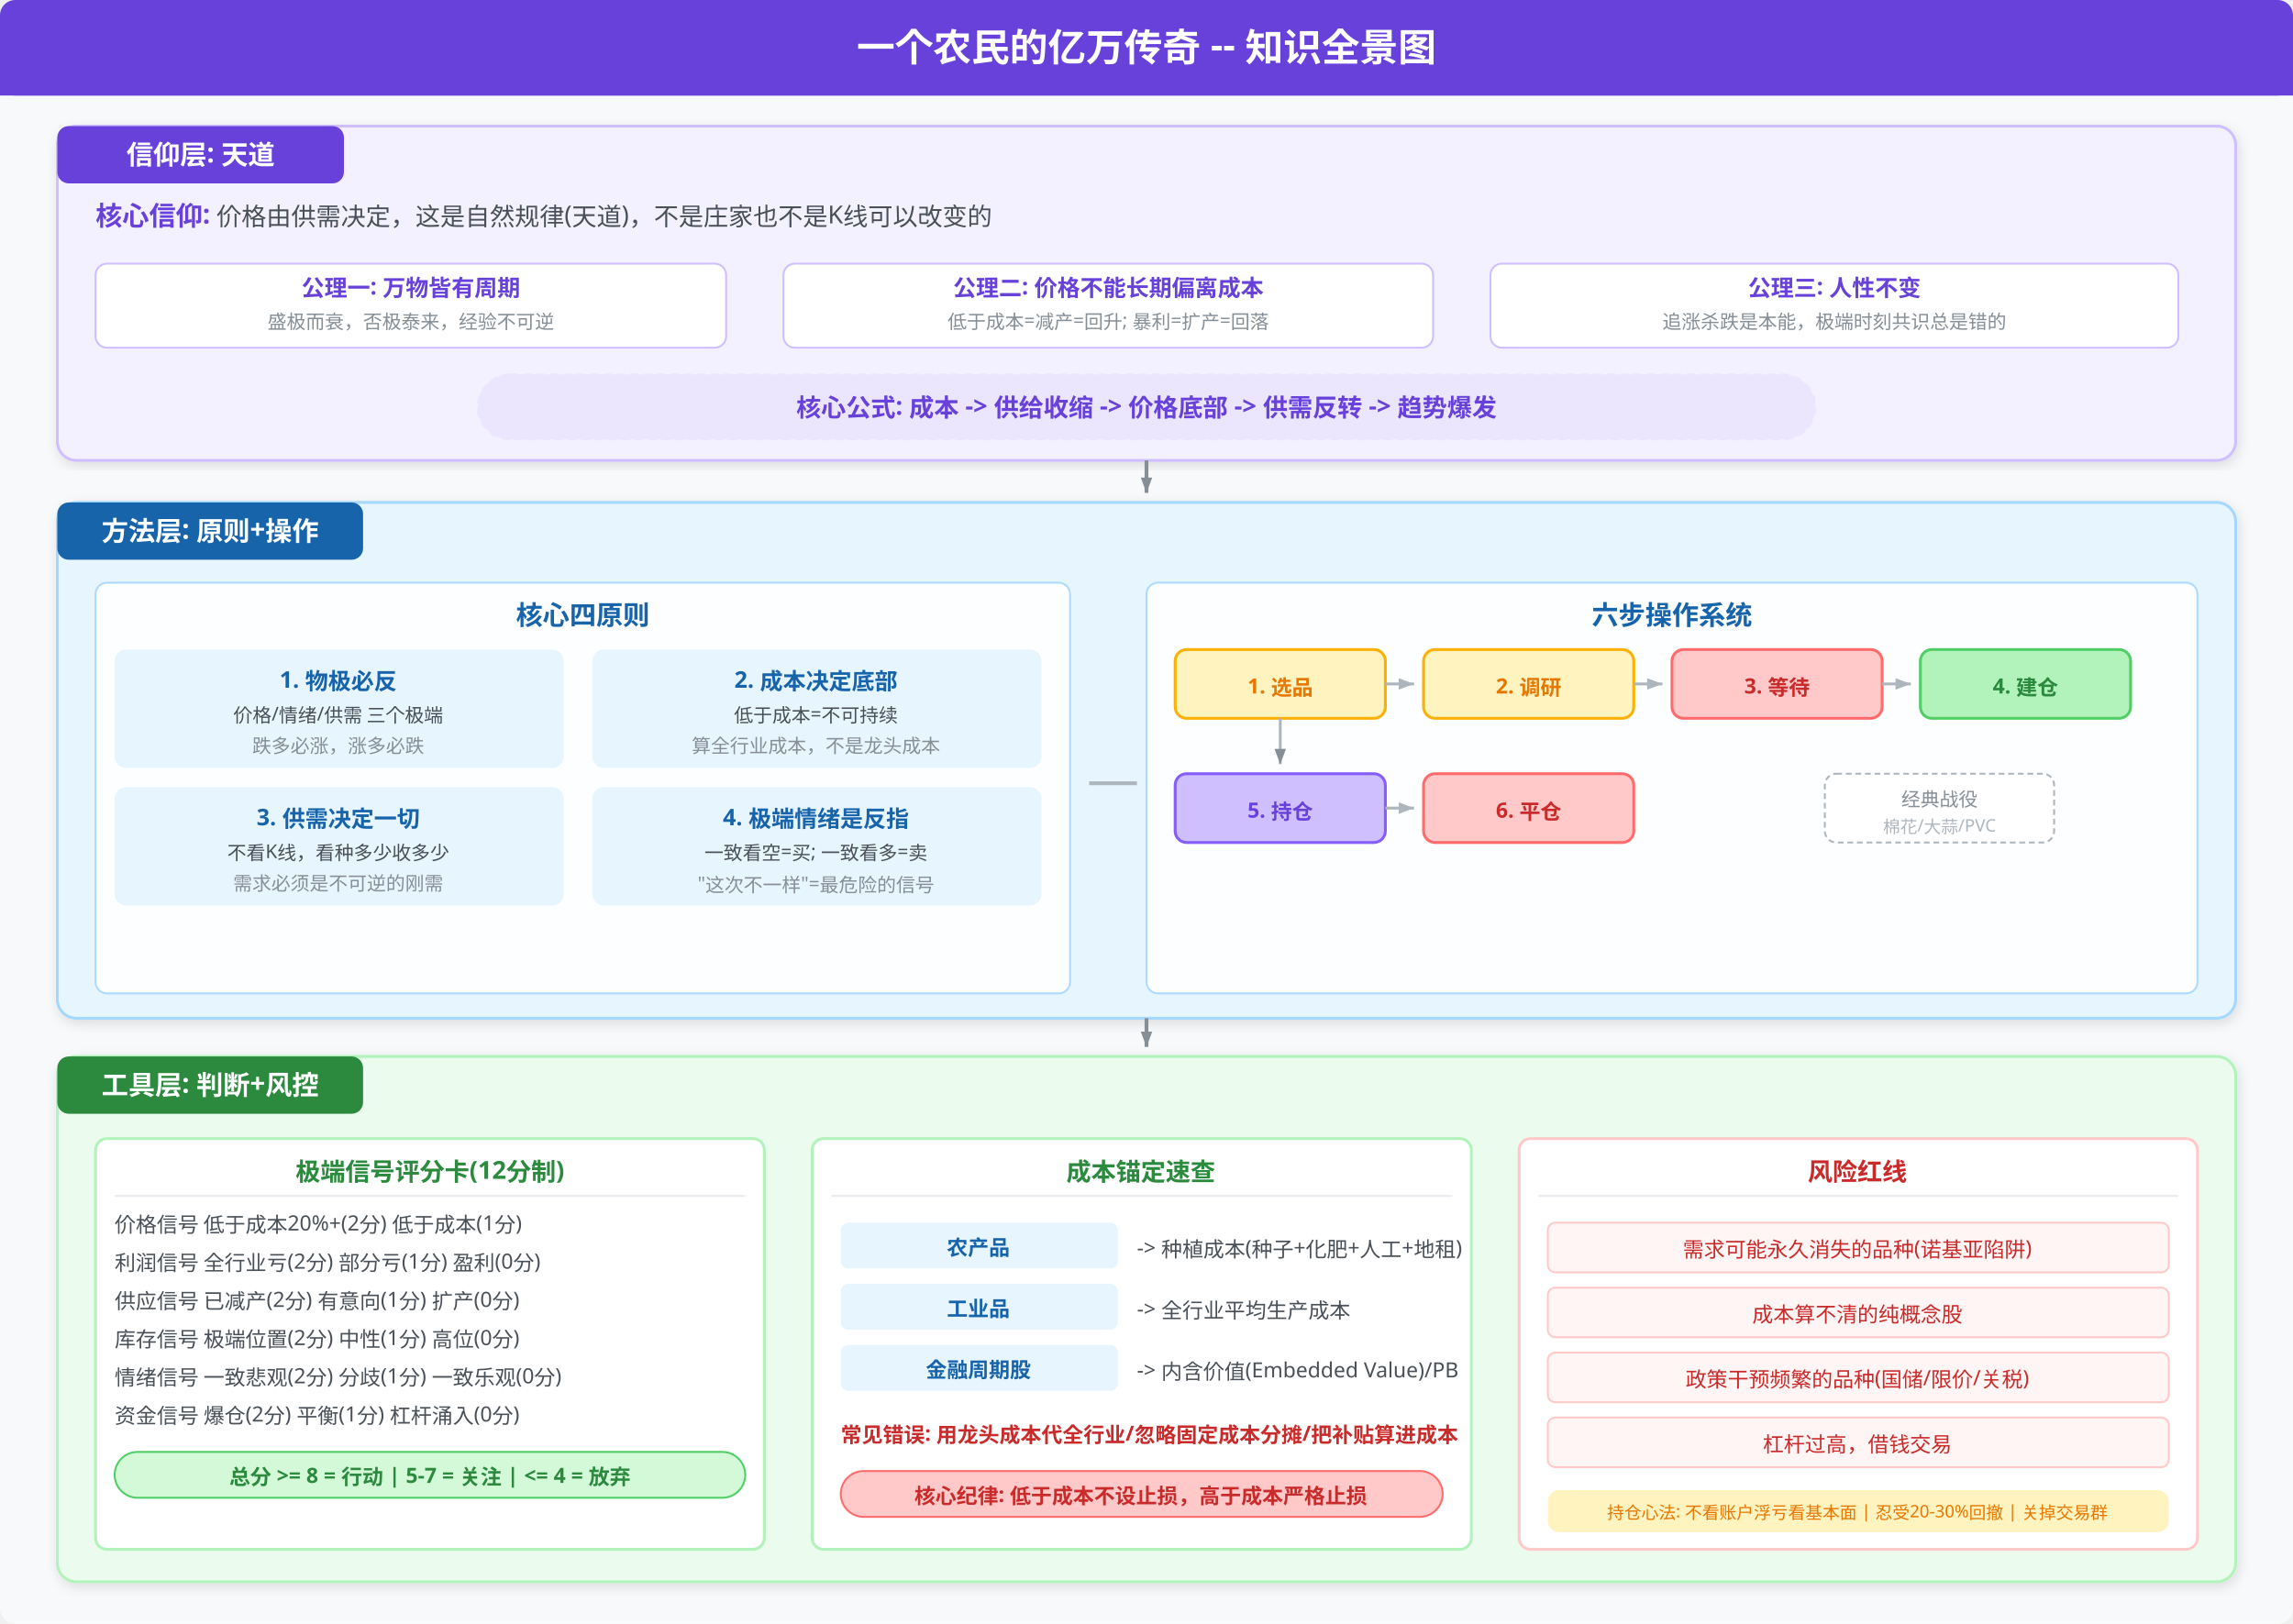
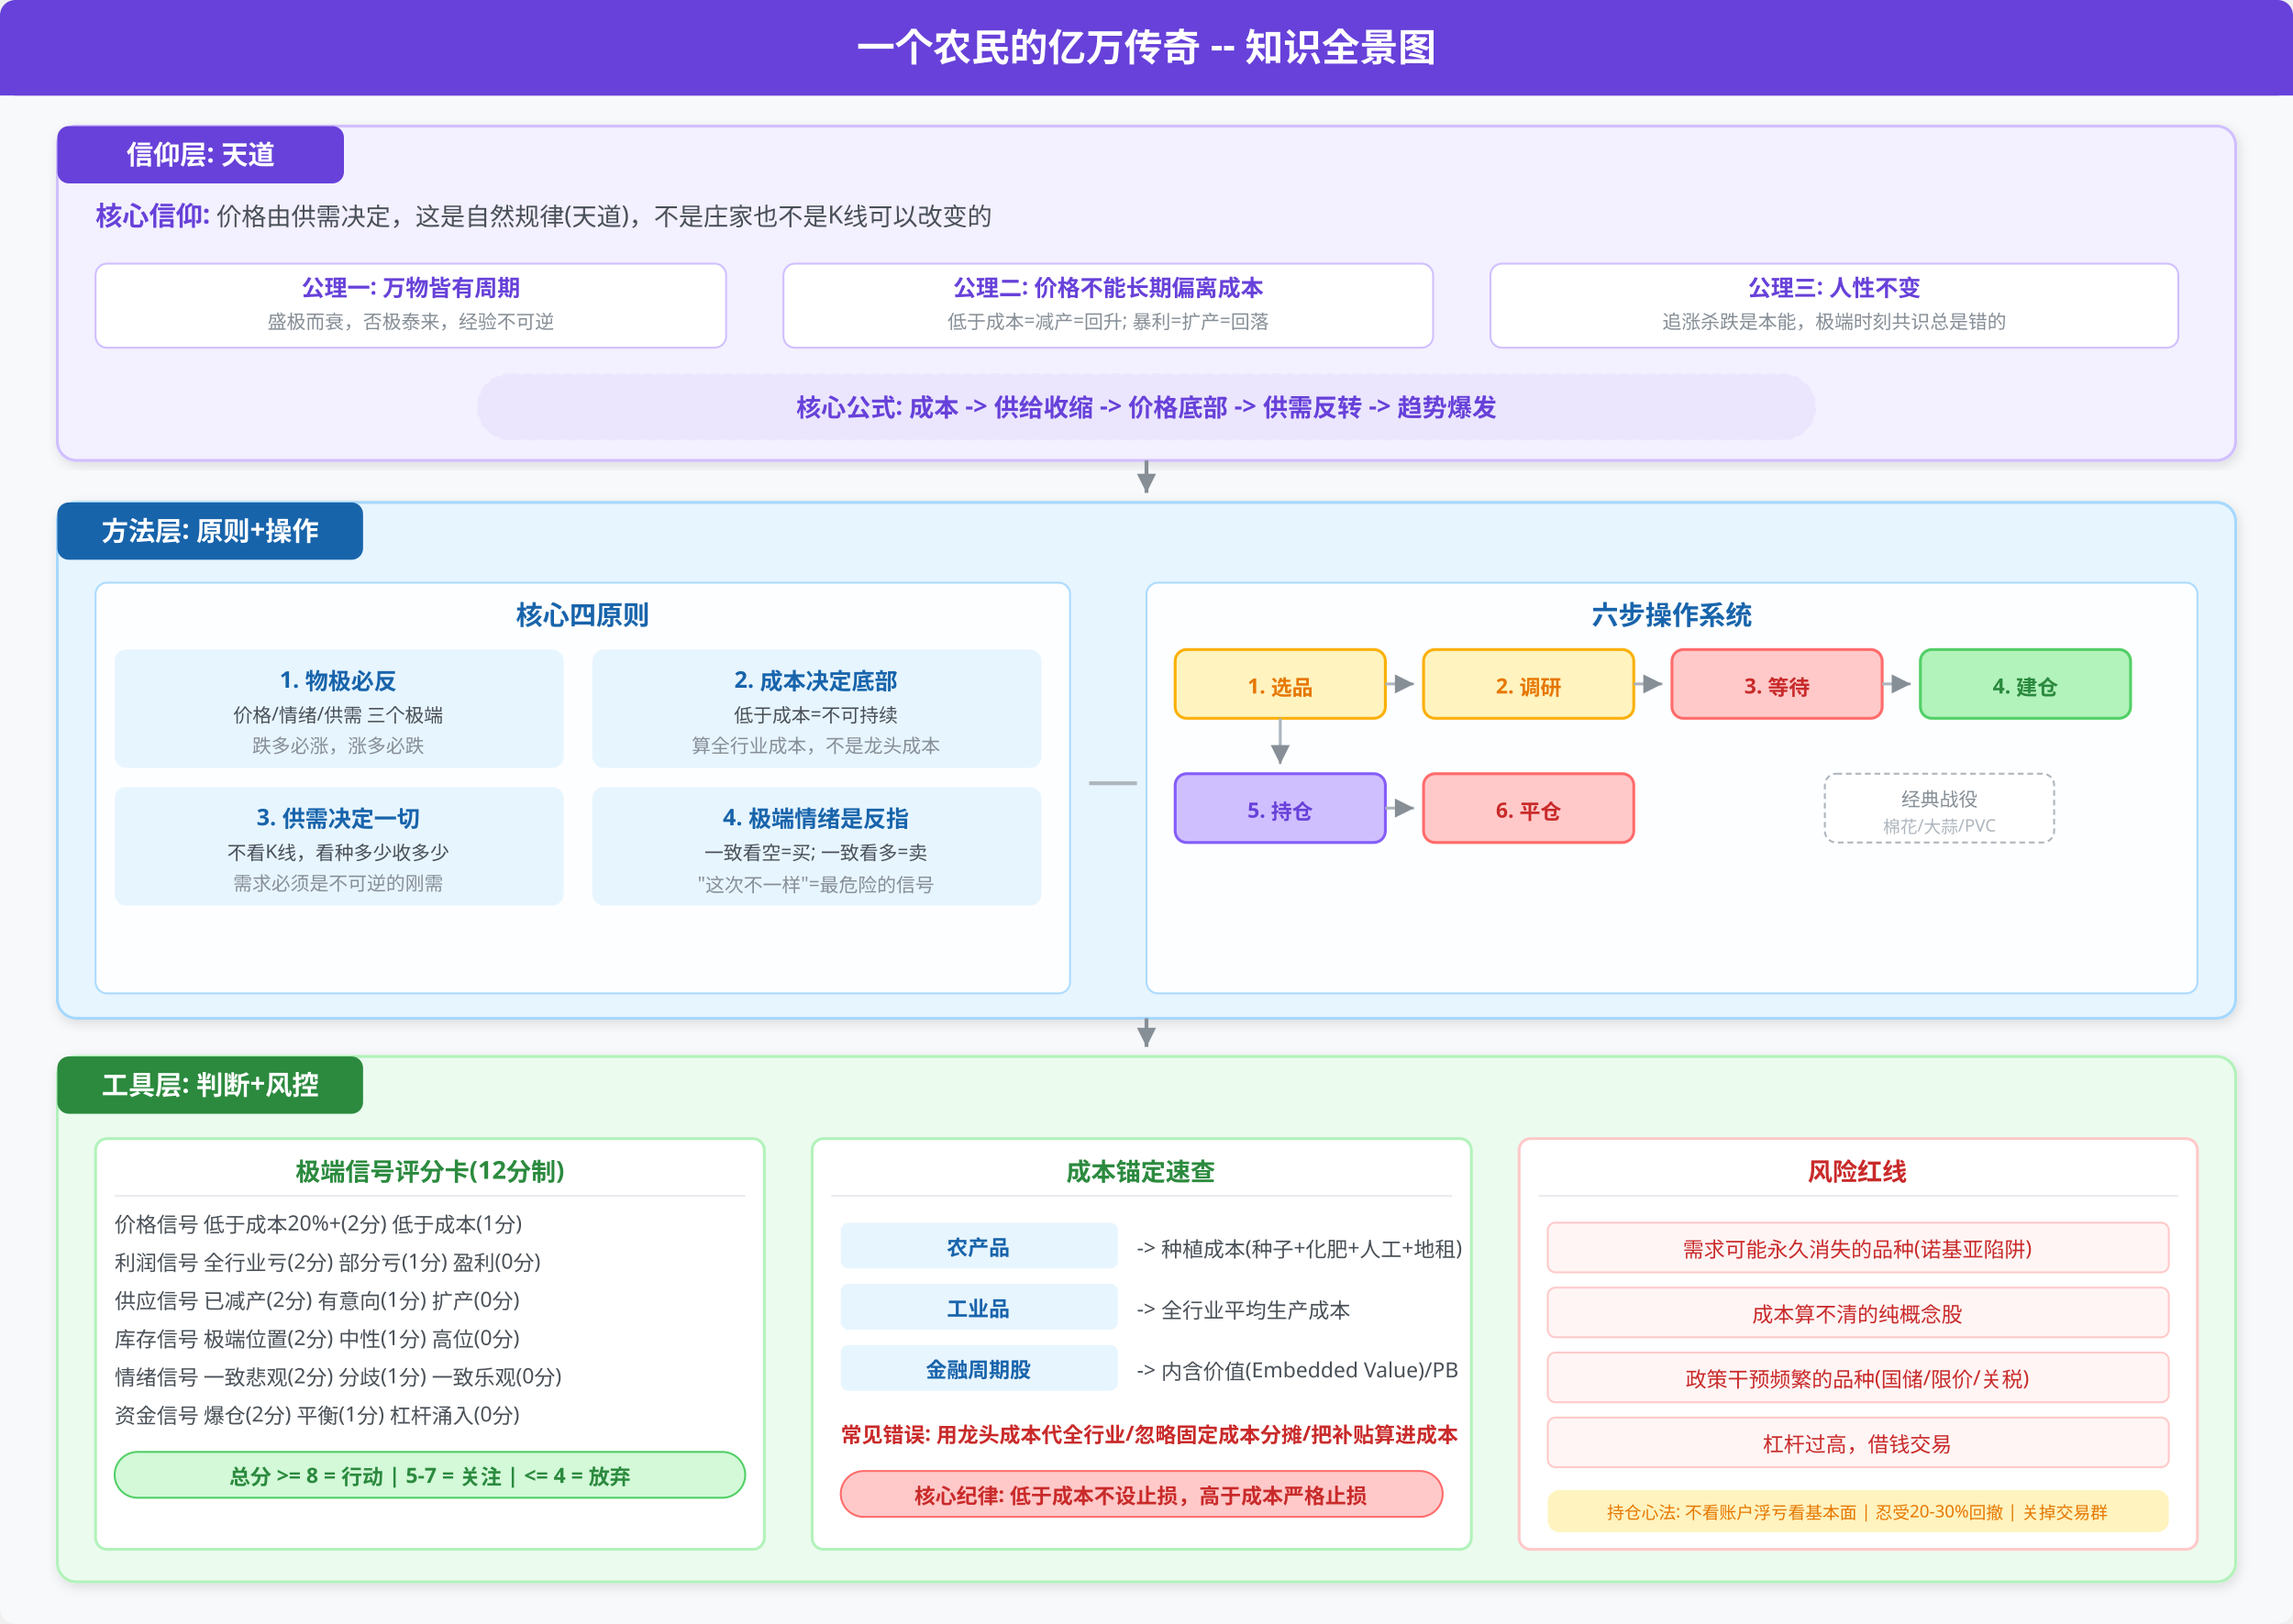
<svg xmlns="http://www.w3.org/2000/svg" viewBox="0 0 1200 850" width="1200" height="850" font-family="sans-serif">
  <defs>
    <filter id="shadow" x="-3%" y="-3%" width="106%" height="106%">
      <feDropShadow dx="1" dy="2" stdDeviation="3" flood-opacity="0.12" />
    </filter>
-     <marker id="arrow-down" markerWidth="8" markerHeight="6" refX="8" refY="3" markerUnits="userSpaceOnUse" orient="auto">
-       <polygon points="0,0 8,3 0,6" fill="#868e96" />
-     </marker>
-     <marker id="arrow-right" markerWidth="8" markerHeight="6" refX="8" refY="3" markerUnits="userSpaceOnUse" orient="auto">
-       <polygon points="0,0 8,3 0,6" fill="#adb5bd" />
+     <marker id="arrow" markerWidth="10" markerHeight="10" refX="10" refY="5" markerUnits="userSpaceOnUse" orient="auto" overflow="visible">
+       <polygon points="0,0 10,5 0,10" fill="#868e96" />
    </marker>
  </defs>
  <rect width="1200" height="850" fill="#f8f9fa" rx="8" />
  <rect x="0" y="0" width="1200" height="50" fill="#6741d9" rx="8" />
  <rect x="0" y="25" width="1200" height="25" fill="#6741d9" />
  <text x="600" y="32" text-anchor="middle" fill="#fff" font-size="20" font-weight="bold">一个农民的亿万传奇 -- 知识全景图</text>
  <rect x="30" y="66" width="1140" height="175" rx="10" fill="#f3f0ff" stroke="#d0bfff" stroke-width="1.5" filter="url(#shadow)" />
  <rect x="30" y="66" width="150" height="30" rx="6" fill="#6741d9" />
  <text x="105" y="86" text-anchor="middle" fill="#fff" font-size="14" font-weight="bold">信仰层: 天道</text>
  <text x="50" y="118" fill="#495057" font-size="13">
    <tspan x="50" dy="0" font-weight="bold" fill="#6741d9" font-size="14">核心信仰: </tspan>
    <tspan dy="0">价格由供需决定，这是自然规律(天道)，不是庄家也不是K线可以改变的</tspan>
  </text>
  <rect x="50" y="138" width="330" height="44" rx="6" fill="#fff" stroke="#d0bfff" stroke-width="1" />
  <text x="215" y="155" text-anchor="middle" fill="#6741d9" font-size="12" font-weight="bold">公理一: 万物皆有周期</text>
  <text x="215" y="172" text-anchor="middle" fill="#868e96" font-size="10">盛极而衰，否极泰来，经验不可逆</text>
  <rect x="410" y="138" width="340" height="44" rx="6" fill="#fff" stroke="#d0bfff" stroke-width="1" />
  <text x="580" y="155" text-anchor="middle" fill="#6741d9" font-size="12" font-weight="bold">公理二: 价格不能长期偏离成本</text>
  <text x="580" y="172" text-anchor="middle" fill="#868e96" font-size="10">低于成本=减产=回升; 暴利=扩产=回落</text>
  <rect x="780" y="138" width="360" height="44" rx="6" fill="#fff" stroke="#d0bfff" stroke-width="1" />
  <text x="960" y="155" text-anchor="middle" fill="#6741d9" font-size="12" font-weight="bold">公理三: 人性不变</text>
  <text x="960" y="172" text-anchor="middle" fill="#868e96" font-size="10">追涨杀跌是本能，极端时刻共识总是错的</text>
  <rect x="250" y="196" width="700" height="34" rx="17" fill="#6741d9" opacity="0.06" stroke="#6741d9" stroke-width="1" stroke-dasharray="4,3" />
  <text x="600" y="218" text-anchor="middle" fill="#6741d9" font-size="13" font-weight="bold">核心公式: 成本 -&gt; 供给收缩 -&gt; 价格底部 -&gt; 供需反转 -&gt; 趋势爆发</text>
-   <line x1="600" y1="241" x2="600" y2="258" stroke="#868e96" stroke-width="2" marker-end="url(#arrow-down)" />
+   <line x1="600" y1="241" x2="600" y2="258" stroke="#868e96" stroke-width="2" marker-end="url(#arrow)" />
  <rect x="30" y="263" width="1140" height="270" rx="10" fill="#e7f5ff" stroke="#a5d8ff" stroke-width="1.5" filter="url(#shadow)" />
  <rect x="30" y="263" width="160" height="30" rx="6" fill="#1864ab" />
  <text x="110" y="283" text-anchor="middle" fill="#fff" font-size="14" font-weight="bold">方法层: 原则+操作</text>
  <rect x="50" y="305" width="510" height="215" rx="6" fill="#fff" opacity="0.9" stroke="#a5d8ff" stroke-width="1" />
  <text x="305" y="327" text-anchor="middle" fill="#1864ab" font-size="14" font-weight="bold">核心四原则</text>
  <rect x="60" y="340" width="235" height="62" rx="6" fill="#e7f5ff" />
  <text x="177" y="360" text-anchor="middle" fill="#1864ab" font-size="12" font-weight="bold">1. 物极必反</text>
  <text x="177" y="378" text-anchor="middle" fill="#495057" font-size="10">价格/情绪/供需 三个极端</text>
  <text x="177" y="394" text-anchor="middle" fill="#868e96" font-size="10">跌多必涨，涨多必跌</text>
  <rect x="310" y="340" width="235" height="62" rx="6" fill="#e7f5ff" />
  <text x="427" y="360" text-anchor="middle" fill="#1864ab" font-size="12" font-weight="bold">2. 成本决定底部</text>
  <text x="427" y="378" text-anchor="middle" fill="#495057" font-size="10">低于成本=不可持续</text>
  <text x="427" y="394" text-anchor="middle" fill="#868e96" font-size="10">算全行业成本，不是龙头成本</text>
  <rect x="60" y="412" width="235" height="62" rx="6" fill="#e7f5ff" />
  <text x="177" y="432" text-anchor="middle" fill="#1864ab" font-size="12" font-weight="bold">3. 供需决定一切</text>
  <text x="177" y="450" text-anchor="middle" fill="#495057" font-size="10">不看K线，看种多少收多少</text>
  <text x="177" y="466" text-anchor="middle" fill="#868e96" font-size="10">需求必须是不可逆的刚需</text>
  <rect x="310" y="412" width="235" height="62" rx="6" fill="#e7f5ff" />
  <text x="427" y="432" text-anchor="middle" fill="#1864ab" font-size="12" font-weight="bold">4. 极端情绪是反指</text>
  <text x="427" y="450" text-anchor="middle" fill="#495057" font-size="10">一致看空=买; 一致看多=卖</text>
  <text x="427" y="466" text-anchor="middle" fill="#868e96" font-size="10">"这次不一样"=最危险的信号</text>
  <line x1="570" y1="410" x2="595" y2="410" stroke="#adb5bd" stroke-width="2" />
  <rect x="600" y="305" width="550" height="215" rx="6" fill="#fff" opacity="0.9" stroke="#a5d8ff" stroke-width="1" />
  <text x="875" y="327" text-anchor="middle" fill="#1864ab" font-size="14" font-weight="bold">六步操作系统</text>
  <rect x="615" y="340" width="110" height="36" rx="6" fill="#fff3bf" stroke="#fab005" stroke-width="1.5" />
  <text x="670" y="363" text-anchor="middle" fill="#e67700" font-size="11" font-weight="bold">1. 选品</text>
-   <line x1="725" y1="358" x2="740" y2="358" stroke="#adb5bd" stroke-width="1.5" marker-end="url(#arrow-right)" />
+   <line x1="725" y1="358" x2="740" y2="358" stroke="#adb5bd" stroke-width="1.5" marker-end="url(#arrow)" />
  <rect x="745" y="340" width="110" height="36" rx="6" fill="#fff3bf" stroke="#fab005" stroke-width="1.5" />
  <text x="800" y="363" text-anchor="middle" fill="#e67700" font-size="11" font-weight="bold">2. 调研</text>
-   <line x1="855" y1="358" x2="870" y2="358" stroke="#adb5bd" stroke-width="1.5" marker-end="url(#arrow-right)" />
+   <line x1="855" y1="358" x2="870" y2="358" stroke="#adb5bd" stroke-width="1.5" marker-end="url(#arrow)" />
  <rect x="875" y="340" width="110" height="36" rx="6" fill="#ffc9c9" stroke="#ff6b6b" stroke-width="1.5" />
  <text x="930" y="363" text-anchor="middle" fill="#c92a2a" font-size="11" font-weight="bold">3. 等待</text>
-   <line x1="985" y1="358" x2="1000" y2="358" stroke="#adb5bd" stroke-width="1.5" marker-end="url(#arrow-right)" />
+   <line x1="985" y1="358" x2="1000" y2="358" stroke="#adb5bd" stroke-width="1.5" marker-end="url(#arrow)" />
  <rect x="1005" y="340" width="110" height="36" rx="6" fill="#b2f2bb" stroke="#51cf66" stroke-width="1.5" />
  <text x="1060" y="363" text-anchor="middle" fill="#2b8a3e" font-size="11" font-weight="bold">4. 建仓</text>
-   <line x1="670" y1="376" x2="670" y2="400" stroke="#adb5bd" stroke-width="1.5" marker-end="url(#arrow-down)" />
+   <line x1="670" y1="376" x2="670" y2="400" stroke="#adb5bd" stroke-width="1.5" marker-end="url(#arrow)" />
  <rect x="615" y="405" width="110" height="36" rx="6" fill="#d0bfff" stroke="#845ef7" stroke-width="1.5" />
  <text x="670" y="428" text-anchor="middle" fill="#6741d9" font-size="11" font-weight="bold">5. 持仓</text>
-   <line x1="725" y1="423" x2="740" y2="423" stroke="#adb5bd" stroke-width="1.5" marker-end="url(#arrow-right)" />
+   <line x1="725" y1="423" x2="740" y2="423" stroke="#adb5bd" stroke-width="1.5" marker-end="url(#arrow)" />
  <rect x="745" y="405" width="110" height="36" rx="6" fill="#ffc9c9" stroke="#ff6b6b" stroke-width="1.5" />
  <text x="800" y="428" text-anchor="middle" fill="#c92a2a" font-size="11" font-weight="bold">6. 平仓</text>
  <rect x="955" y="405" width="120" height="36" rx="6" fill="#fff" stroke="#adb5bd" stroke-width="1" stroke-dasharray="3,2" />
  <text x="1015" y="422" text-anchor="middle" fill="#868e96" font-size="10">经典战役</text>
  <text x="1015" y="436" text-anchor="middle" fill="#adb5bd" font-size="9">棉花/大蒜/PVC</text>
-   <line x1="600" y1="533" x2="600" y2="548" stroke="#868e96" stroke-width="2" marker-end="url(#arrow-down)" />
+   <line x1="600" y1="533" x2="600" y2="548" stroke="#868e96" stroke-width="2" marker-end="url(#arrow)" />
  <rect x="30" y="553" width="1140" height="275" rx="10" fill="#ebfbee" stroke="#b2f2bb" stroke-width="1.5" filter="url(#shadow)" />
  <rect x="30" y="553" width="160" height="30" rx="6" fill="#2b8a3e" />
  <text x="110" y="573" text-anchor="middle" fill="#fff" font-size="14" font-weight="bold">工具层: 判断+风控</text>
  <rect x="50" y="596" width="350" height="215" rx="6" fill="#fff" stroke="#b2f2bb" stroke-width="1.5" />
  <text x="225" y="618" text-anchor="middle" fill="#2b8a3e" font-size="13" font-weight="bold">极端信号评分卡(12分制)</text>
  <line x1="60" y1="626" x2="390" y2="626" stroke="#e9ecef" stroke-width="1" />
  <text x="60" y="645" fill="#495057" font-size="11">价格信号  低于成本20%+(2分) 低于成本(1分)</text>
  <text x="60" y="665" fill="#495057" font-size="11">利润信号  全行业亏(2分)  部分亏(1分)  盈利(0分)</text>
  <text x="60" y="685" fill="#495057" font-size="11">供应信号  已减产(2分)  有意向(1分)  扩产(0分)</text>
  <text x="60" y="705" fill="#495057" font-size="11">库存信号  极端位置(2分)  中性(1分)  高位(0分)</text>
  <text x="60" y="725" fill="#495057" font-size="11">情绪信号  一致悲观(2分)  分歧(1分)  一致乐观(0分)</text>
  <text x="60" y="745" fill="#495057" font-size="11">资金信号  爆仓(2分)  平衡(1分)  杠杆涌入(0分)</text>
  <rect x="60" y="760" width="330" height="24" rx="12" fill="#d3f9d8" stroke="#51cf66" stroke-width="1" />
  <text x="225" y="777" text-anchor="middle" fill="#2b8a3e" font-size="11" font-weight="bold">总分 &gt;= 8 = 行动 | 5-7 = 关注 | &lt;= 4 = 放弃</text>
  <rect x="425" y="596" width="345" height="215" rx="6" fill="#fff" stroke="#b2f2bb" stroke-width="1.5" />
  <text x="597" y="618" text-anchor="middle" fill="#2b8a3e" font-size="13" font-weight="bold">成本锚定速查</text>
  <line x1="435" y1="626" x2="760" y2="626" stroke="#e9ecef" stroke-width="1" />
  <rect x="440" y="640" width="145" height="24" rx="4" fill="#e7f5ff" />
  <text x="512" y="657" text-anchor="middle" fill="#1864ab" font-size="11" font-weight="bold">农产品</text>
  <text x="595" y="657" fill="#495057" font-size="11">-&gt; 种植成本(种子+化肥+人工+地租)</text>
  <rect x="440" y="672" width="145" height="24" rx="4" fill="#e7f5ff" />
  <text x="512" y="689" text-anchor="middle" fill="#1864ab" font-size="11" font-weight="bold">工业品</text>
  <text x="595" y="689" fill="#495057" font-size="11">-&gt; 全行业平均生产成本</text>
  <rect x="440" y="704" width="145" height="24" rx="4" fill="#e7f5ff" />
  <text x="512" y="721" text-anchor="middle" fill="#1864ab" font-size="11" font-weight="bold">金融周期股</text>
  <text x="595" y="721" fill="#495057" font-size="11">-&gt; 内含价值(Embedded Value)/PB</text>
  <text x="440" y="755" fill="#c92a2a" font-size="11" font-weight="bold">常见错误: 用龙头成本代全行业/忽略固定成本分摊/把补贴算进成本</text>
  <rect x="440" y="770" width="315" height="24" rx="12" fill="#ffc9c9" stroke="#ff6b6b" stroke-width="1" />
  <text x="597" y="787" text-anchor="middle" fill="#c92a2a" font-size="11" font-weight="bold">核心纪律: 低于成本不设止损，高于成本严格止损</text>
  <rect x="795" y="596" width="355" height="215" rx="6" fill="#fff" stroke="#ffc9c9" stroke-width="1.5" />
  <text x="972" y="618" text-anchor="middle" fill="#c92a2a" font-size="13" font-weight="bold">风险红线</text>
  <line x1="805" y1="626" x2="1140" y2="626" stroke="#e9ecef" stroke-width="1" />
  <rect x="810" y="640" width="325" height="26" rx="4" fill="#fff5f5" stroke="#ffc9c9" stroke-width="1" />
  <text x="972" y="658" text-anchor="middle" fill="#c92a2a" font-size="11">需求可能永久消失的品种(诺基亚陷阱)</text>
  <rect x="810" y="674" width="325" height="26" rx="4" fill="#fff5f5" stroke="#ffc9c9" stroke-width="1" />
  <text x="972" y="692" text-anchor="middle" fill="#c92a2a" font-size="11">成本算不清的纯概念股</text>
  <rect x="810" y="708" width="325" height="26" rx="4" fill="#fff5f5" stroke="#ffc9c9" stroke-width="1" />
  <text x="972" y="726" text-anchor="middle" fill="#c92a2a" font-size="11">政策干预频繁的品种(国储/限价/关税)</text>
  <rect x="810" y="742" width="325" height="26" rx="4" fill="#fff5f5" stroke="#ffc9c9" stroke-width="1" />
  <text x="972" y="760" text-anchor="middle" fill="#c92a2a" font-size="11">杠杆过高，借钱交易</text>
  <rect x="810" y="780" width="325" height="22" rx="6" fill="#fff3bf" />
  <text x="972" y="795" text-anchor="middle" fill="#e67700" font-size="9">持仓心法: 不看账户浮亏看基本面 | 忍受20-30%回撤 | 关掉交易群</text>
</svg>
